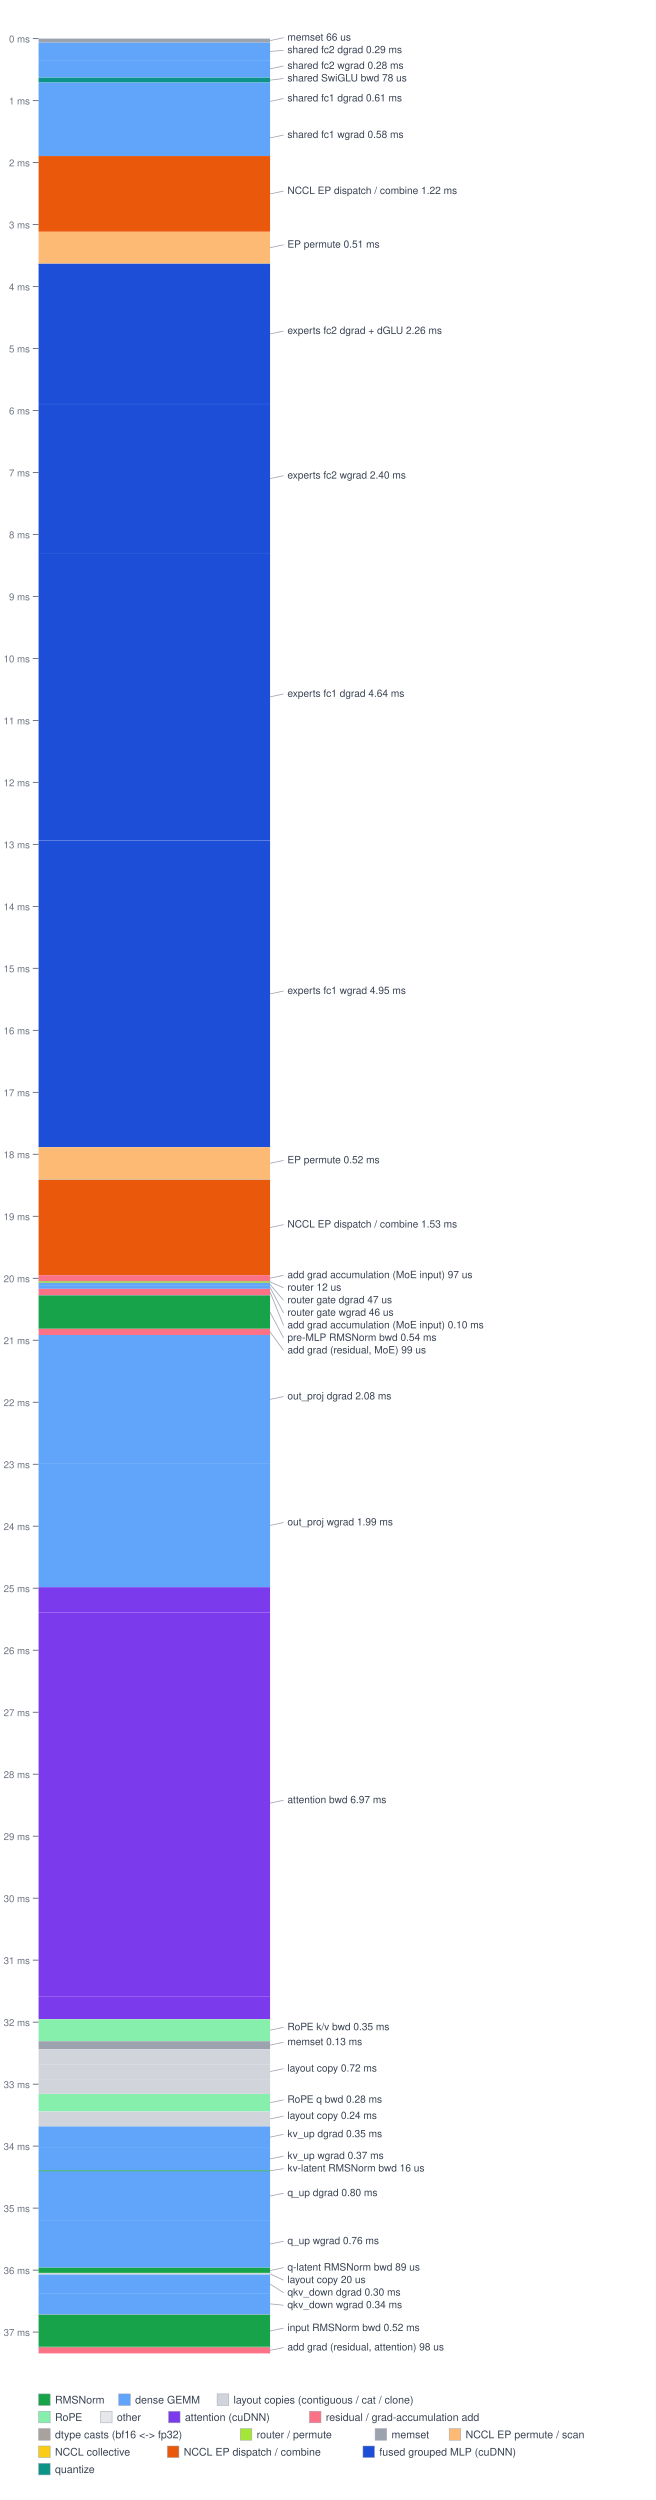
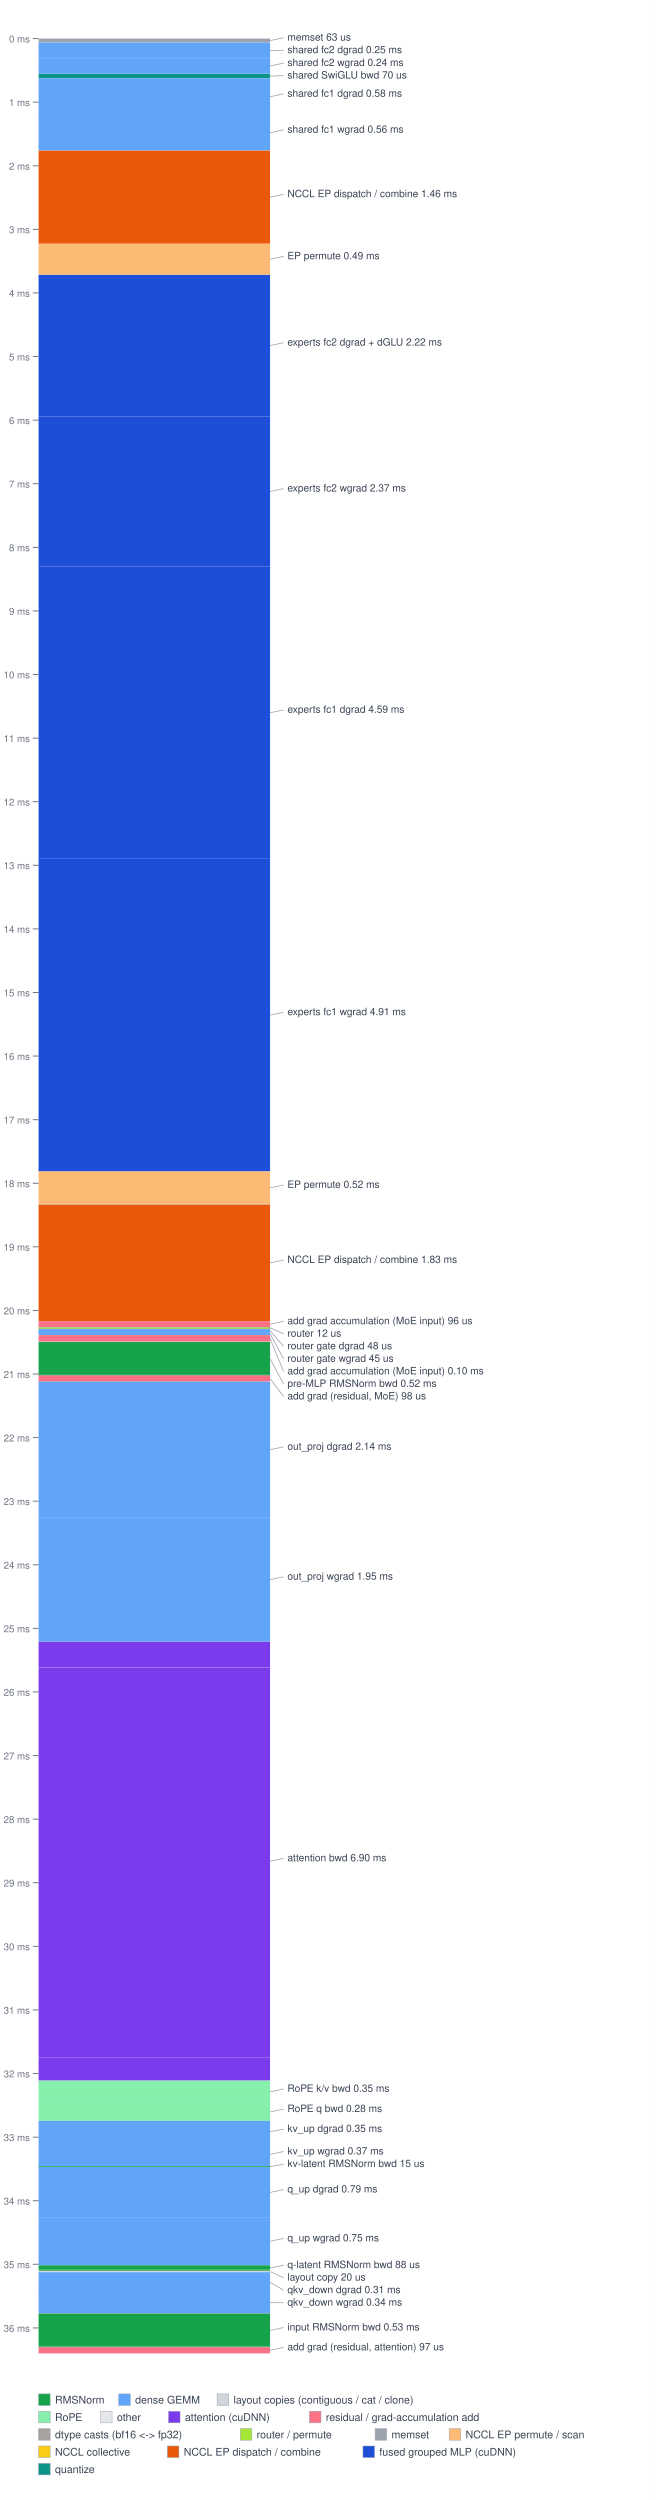
<svg xmlns="http://www.w3.org/2000/svg" width="680" height="2592" viewBox="0 0 680 2592">
  <rect width="680" height="2592" fill="white" />
-   <rect x="40" y="40.00" width="240" height="4.23" fill="#9ca3af" />
-   <rect x="40" y="44.25" width="240" height="18.33" fill="#60a5fa" />
-   <rect x="40" y="62.37" width="240" height="18.11" fill="#60a5fa" />
-   <rect x="40" y="80.56" width="240" height="5.02" fill="#0d9488" />
-   <rect x="40" y="85.61" width="240" height="38.92" fill="#60a5fa" />
-   <rect x="40" y="124.31" width="240" height="37.44" fill="#60a5fa" />
-   <rect x="40" y="161.80" width="240" height="78.50" fill="#ea580c" />
-   <rect x="40" y="240.36" width="240" height="32.96" fill="#fdba74" />
-   <rect x="40" y="273.38" width="240" height="0.80" fill="#9ca3af" />
-   <rect x="40" y="273.56" width="240" height="0.80" fill="#1d4ed8" />
-   <rect x="40" y="273.74" width="240" height="145.10" fill="#1d4ed8" />
-   <rect x="40" y="418.92" width="240" height="154.49" fill="#1d4ed8" />
-   <rect x="40" y="573.49" width="240" height="0.80" fill="#1d4ed8" />
-   <rect x="40" y="573.63" width="240" height="297.86" fill="#1d4ed8" />
-   <rect x="40" y="871.55" width="240" height="317.85" fill="#1d4ed8" />
-   <rect x="40" y="1189.45" width="240" height="33.31" fill="#fdba74" />
-   <rect x="40" y="1222.82" width="240" height="0.80" fill="#9ca3af" />
-   <rect x="40" y="1222.99" width="240" height="0.80" fill="#fdba74" />
-   <rect x="40" y="1223.42" width="240" height="98.57" fill="#ea580c" />
-   <rect x="40" y="1322.07" width="240" height="6.26" fill="#fb7185" />
-   <rect x="40" y="1328.40" width="240" height="0.80" fill="#9ca3af" />
-   <rect x="40" y="1328.57" width="240" height="0.80" fill="#a3e635" />
-   <rect x="40" y="1329.39" width="240" height="0.80" fill="#9ca3af" />
-   <rect x="40" y="1329.55" width="240" height="0.80" fill="#a3e635" />
-   <rect x="40" y="1330.12" width="240" height="0.80" fill="#a8a29e" />
-   <rect x="40" y="1330.27" width="240" height="2.89" fill="#60a5fa" />
-   <rect x="40" y="1333.06" width="240" height="0.80" fill="#60a5fa" />
-   <rect x="40" y="1333.29" width="240" height="2.98" fill="#60a5fa" />
-   <rect x="40" y="1336.34" width="240" height="6.53" fill="#fb7185" />
-   <rect x="40" y="1342.98" width="240" height="0.80" fill="#9ca3af" />
-   <rect x="40" y="1343.24" width="240" height="33.88" fill="#16a34a" />
-   <rect x="40" y="1377.20" width="240" height="0.80" fill="#16a34a" />
-   <rect x="40" y="1377.74" width="240" height="6.37" fill="#fb7185" />
-   <rect x="40" y="1384.13" width="240" height="133.61" fill="#60a5fa" />
-   <rect x="40" y="1517.54" width="240" height="127.98" fill="#60a5fa" />
-   <rect x="40" y="1645.59" width="240" height="25.94" fill="#7c3aed" />
-   <rect x="40" y="1671.61" width="240" height="398.66" fill="#7c3aed" />
-   <rect x="40" y="2070.35" width="240" height="23.12" fill="#7c3aed" />
-   <rect x="40" y="2093.53" width="240" height="22.75" fill="#86efac" />
-   <rect x="40" y="2116.34" width="240" height="8.09" fill="#9ca3af" />
-   <rect x="40" y="2124.51" width="240" height="15.56" fill="#d1d5db" />
-   <rect x="40" y="2140.13" width="240" height="15.41" fill="#d1d5db" />
-   <rect x="40" y="2155.60" width="240" height="15.40" fill="#d1d5db" />
-   <rect x="40" y="2171.08" width="240" height="18.03" fill="#86efac" />
-   <rect x="40" y="2189.19" width="240" height="15.48" fill="#d1d5db" />
-   <rect x="40" y="2204.70" width="240" height="22.27" fill="#60a5fa" />
-   <rect x="40" y="2226.70" width="240" height="23.47" fill="#60a5fa" />
-   <rect x="40" y="2250.23" width="240" height="0.80" fill="#16a34a" />
-   <rect x="40" y="2250.96" width="240" height="0.80" fill="#16a34a" />
-   <rect x="40" y="2251.25" width="240" height="51.32" fill="#60a5fa" />
-   <rect x="40" y="2302.28" width="240" height="48.83" fill="#60a5fa" />
-   <rect x="40" y="2351.19" width="240" height="4.51" fill="#16a34a" />
-   <rect x="40" y="2355.77" width="240" height="1.15" fill="#16a34a" />
-   <rect x="40" y="2356.99" width="240" height="1.30" fill="#d1d5db" />
-   <rect x="40" y="2358.32" width="240" height="19.50" fill="#60a5fa" />
-   <rect x="40" y="2377.60" width="240" height="21.99" fill="#60a5fa" />
-   <rect x="40" y="2399.78" width="240" height="0.80" fill="#9ca3af" />
-   <rect x="40" y="2399.95" width="240" height="33.14" fill="#16a34a" />
-   <rect x="40" y="2433.17" width="240" height="0.80" fill="#16a34a" />
-   <rect x="40" y="2433.73" width="240" height="6.27" fill="#fb7185" />
+   <rect x="40" y="40.00" width="240" height="4.15" fill="#9ca3af" />
+   <rect x="40" y="44.17" width="240" height="16.36" fill="#60a5fa" />
+   <rect x="40" y="60.34" width="240" height="16.12" fill="#60a5fa" />
+   <rect x="40" y="76.54" width="240" height="4.63" fill="#0d9488" />
+   <rect x="40" y="81.20" width="240" height="38.21" fill="#60a5fa" />
+   <rect x="40" y="119.21" width="240" height="36.87" fill="#60a5fa" />
+   <rect x="40" y="156.17" width="240" height="96.54" fill="#ea580c" />
+   <rect x="40" y="252.77" width="240" height="32.08" fill="#fdba74" />
+   <rect x="40" y="284.91" width="240" height="0.80" fill="#9ca3af" />
+   <rect x="40" y="285.09" width="240" height="0.80" fill="#1d4ed8" />
+   <rect x="40" y="285.24" width="240" height="146.27" fill="#1d4ed8" />
+   <rect x="40" y="431.59" width="240" height="155.95" fill="#1d4ed8" />
+   <rect x="40" y="587.61" width="240" height="0.80" fill="#1d4ed8" />
+   <rect x="40" y="587.75" width="240" height="302.68" fill="#1d4ed8" />
+   <rect x="40" y="890.49" width="240" height="324.05" fill="#1d4ed8" />
+   <rect x="40" y="1214.60" width="240" height="33.99" fill="#fdba74" />
+   <rect x="40" y="1248.64" width="240" height="0.80" fill="#9ca3af" />
+   <rect x="40" y="1248.83" width="240" height="0.80" fill="#fdba74" />
+   <rect x="40" y="1249.25" width="240" height="120.39" fill="#ea580c" />
+   <rect x="40" y="1369.72" width="240" height="6.35" fill="#fb7185" />
+   <rect x="40" y="1376.15" width="240" height="0.80" fill="#9ca3af" />
+   <rect x="40" y="1376.33" width="240" height="0.80" fill="#a3e635" />
+   <rect x="40" y="1377.18" width="240" height="0.80" fill="#9ca3af" />
+   <rect x="40" y="1377.33" width="240" height="0.80" fill="#a3e635" />
+   <rect x="40" y="1377.90" width="240" height="0.80" fill="#a8a29e" />
+   <rect x="40" y="1378.06" width="240" height="3.00" fill="#60a5fa" />
+   <rect x="40" y="1380.97" width="240" height="0.80" fill="#60a5fa" />
+   <rect x="40" y="1381.19" width="240" height="2.97" fill="#60a5fa" />
+   <rect x="40" y="1384.23" width="240" height="6.68" fill="#fb7185" />
+   <rect x="40" y="1391.14" width="240" height="0.80" fill="#9ca3af" />
+   <rect x="40" y="1391.41" width="240" height="34.03" fill="#16a34a" />
+   <rect x="40" y="1425.49" width="240" height="0.80" fill="#16a34a" />
+   <rect x="40" y="1426.01" width="240" height="6.48" fill="#fb7185" />
+   <rect x="40" y="1432.50" width="240" height="141.18" fill="#60a5fa" />
+   <rect x="40" y="1573.50" width="240" height="128.67" fill="#60a5fa" />
+   <rect x="40" y="1702.25" width="240" height="26.63" fill="#7c3aed" />
+   <rect x="40" y="1728.96" width="240" height="404.49" fill="#7c3aed" />
+   <rect x="40" y="2133.54" width="240" height="23.59" fill="#7c3aed" />
+   <rect x="40" y="2157.21" width="240" height="23.22" fill="#86efac" />
+   <rect x="40" y="2180.48" width="240" height="18.45" fill="#86efac" />
+   <rect x="40" y="2198.94" width="240" height="22.85" fill="#60a5fa" />
+   <rect x="40" y="2221.49" width="240" height="24.36" fill="#60a5fa" />
+   <rect x="40" y="2245.91" width="240" height="0.80" fill="#16a34a" />
+   <rect x="40" y="2246.64" width="240" height="0.80" fill="#16a34a" />
+   <rect x="40" y="2246.93" width="240" height="52.41" fill="#60a5fa" />
+   <rect x="40" y="2299.05" width="240" height="49.51" fill="#60a5fa" />
+   <rect x="40" y="2348.63" width="240" height="4.57" fill="#16a34a" />
+   <rect x="40" y="2353.26" width="240" height="1.15" fill="#16a34a" />
+   <rect x="40" y="2354.46" width="240" height="1.33" fill="#d1d5db" />
+   <rect x="40" y="2355.80" width="240" height="20.73" fill="#60a5fa" />
+   <rect x="40" y="2376.33" width="240" height="22.15" fill="#60a5fa" />
+   <rect x="40" y="2398.62" width="240" height="0.80" fill="#9ca3af" />
+   <rect x="40" y="2398.82" width="240" height="34.12" fill="#16a34a" />
+   <rect x="40" y="2433.01" width="240" height="0.80" fill="#16a34a" />
+   <rect x="40" y="2433.57" width="240" height="6.43" fill="#fb7185" />
  <line x1="34" y1="40.0" x2="40" y2="40.0" stroke="#6b7280" />
  <text x="31.0" y="44.0" text-anchor="end" font-family="Helvetica, Arial, sans-serif" font-size="10" font-weight="normal" fill="#6b7280">0 ms</text>
-   <line x1="34" y1="104.3" x2="40" y2="104.3" stroke="#6b7280" />
-   <text x="31.0" y="108.3" text-anchor="end" font-family="Helvetica, Arial, sans-serif" font-size="10" font-weight="normal" fill="#6b7280">1 ms</text>
-   <line x1="34" y1="168.5" x2="40" y2="168.5" stroke="#6b7280" />
-   <text x="31.0" y="172.5" text-anchor="end" font-family="Helvetica, Arial, sans-serif" font-size="10" font-weight="normal" fill="#6b7280">2 ms</text>
-   <line x1="34" y1="232.8" x2="40" y2="232.8" stroke="#6b7280" />
-   <text x="31.0" y="236.8" text-anchor="end" font-family="Helvetica, Arial, sans-serif" font-size="10" font-weight="normal" fill="#6b7280">3 ms</text>
-   <line x1="34" y1="297.1" x2="40" y2="297.1" stroke="#6b7280" />
-   <text x="31.0" y="301.1" text-anchor="end" font-family="Helvetica, Arial, sans-serif" font-size="10" font-weight="normal" fill="#6b7280">4 ms</text>
-   <line x1="34" y1="361.3" x2="40" y2="361.3" stroke="#6b7280" />
-   <text x="31.0" y="365.3" text-anchor="end" font-family="Helvetica, Arial, sans-serif" font-size="10" font-weight="normal" fill="#6b7280">5 ms</text>
-   <line x1="34" y1="425.6" x2="40" y2="425.6" stroke="#6b7280" />
-   <text x="31.0" y="429.6" text-anchor="end" font-family="Helvetica, Arial, sans-serif" font-size="10" font-weight="normal" fill="#6b7280">6 ms</text>
-   <line x1="34" y1="489.9" x2="40" y2="489.9" stroke="#6b7280" />
-   <text x="31.0" y="493.9" text-anchor="end" font-family="Helvetica, Arial, sans-serif" font-size="10" font-weight="normal" fill="#6b7280">7 ms</text>
-   <line x1="34" y1="554.1" x2="40" y2="554.1" stroke="#6b7280" />
-   <text x="31.0" y="558.1" text-anchor="end" font-family="Helvetica, Arial, sans-serif" font-size="10" font-weight="normal" fill="#6b7280">8 ms</text>
-   <line x1="34" y1="618.4" x2="40" y2="618.4" stroke="#6b7280" />
-   <text x="31.0" y="622.4" text-anchor="end" font-family="Helvetica, Arial, sans-serif" font-size="10" font-weight="normal" fill="#6b7280">9 ms</text>
-   <line x1="34" y1="682.7" x2="40" y2="682.7" stroke="#6b7280" />
-   <text x="31.0" y="686.7" text-anchor="end" font-family="Helvetica, Arial, sans-serif" font-size="10" font-weight="normal" fill="#6b7280">10 ms</text>
-   <line x1="34" y1="747.0" x2="40" y2="747.0" stroke="#6b7280" />
-   <text x="31.0" y="751.0" text-anchor="end" font-family="Helvetica, Arial, sans-serif" font-size="10" font-weight="normal" fill="#6b7280">11 ms</text>
-   <line x1="34" y1="811.2" x2="40" y2="811.2" stroke="#6b7280" />
-   <text x="31.0" y="815.2" text-anchor="end" font-family="Helvetica, Arial, sans-serif" font-size="10" font-weight="normal" fill="#6b7280">12 ms</text>
-   <line x1="34" y1="875.5" x2="40" y2="875.5" stroke="#6b7280" />
-   <text x="31.0" y="879.5" text-anchor="end" font-family="Helvetica, Arial, sans-serif" font-size="10" font-weight="normal" fill="#6b7280">13 ms</text>
-   <line x1="34" y1="939.8" x2="40" y2="939.8" stroke="#6b7280" />
-   <text x="31.0" y="943.8" text-anchor="end" font-family="Helvetica, Arial, sans-serif" font-size="10" font-weight="normal" fill="#6b7280">14 ms</text>
-   <line x1="34" y1="1004.0" x2="40" y2="1004.0" stroke="#6b7280" />
-   <text x="31.0" y="1008.0" text-anchor="end" font-family="Helvetica, Arial, sans-serif" font-size="10" font-weight="normal" fill="#6b7280">15 ms</text>
-   <line x1="34" y1="1068.3" x2="40" y2="1068.3" stroke="#6b7280" />
-   <text x="31.0" y="1072.3" text-anchor="end" font-family="Helvetica, Arial, sans-serif" font-size="10" font-weight="normal" fill="#6b7280">16 ms</text>
-   <line x1="34" y1="1132.6" x2="40" y2="1132.6" stroke="#6b7280" />
-   <text x="31.0" y="1136.6" text-anchor="end" font-family="Helvetica, Arial, sans-serif" font-size="10" font-weight="normal" fill="#6b7280">17 ms</text>
-   <line x1="34" y1="1196.8" x2="40" y2="1196.8" stroke="#6b7280" />
-   <text x="31.0" y="1200.8" text-anchor="end" font-family="Helvetica, Arial, sans-serif" font-size="10" font-weight="normal" fill="#6b7280">18 ms</text>
-   <line x1="34" y1="1261.1" x2="40" y2="1261.1" stroke="#6b7280" />
-   <text x="31.0" y="1265.1" text-anchor="end" font-family="Helvetica, Arial, sans-serif" font-size="10" font-weight="normal" fill="#6b7280">19 ms</text>
-   <line x1="34" y1="1325.4" x2="40" y2="1325.4" stroke="#6b7280" />
-   <text x="31.0" y="1329.4" text-anchor="end" font-family="Helvetica, Arial, sans-serif" font-size="10" font-weight="normal" fill="#6b7280">20 ms</text>
-   <line x1="34" y1="1389.6" x2="40" y2="1389.6" stroke="#6b7280" />
-   <text x="31.0" y="1393.6" text-anchor="end" font-family="Helvetica, Arial, sans-serif" font-size="10" font-weight="normal" fill="#6b7280">21 ms</text>
-   <line x1="34" y1="1453.9" x2="40" y2="1453.9" stroke="#6b7280" />
-   <text x="31.0" y="1457.9" text-anchor="end" font-family="Helvetica, Arial, sans-serif" font-size="10" font-weight="normal" fill="#6b7280">22 ms</text>
-   <line x1="34" y1="1518.2" x2="40" y2="1518.2" stroke="#6b7280" />
-   <text x="31.0" y="1522.2" text-anchor="end" font-family="Helvetica, Arial, sans-serif" font-size="10" font-weight="normal" fill="#6b7280">23 ms</text>
-   <line x1="34" y1="1582.4" x2="40" y2="1582.4" stroke="#6b7280" />
-   <text x="31.0" y="1586.4" text-anchor="end" font-family="Helvetica, Arial, sans-serif" font-size="10" font-weight="normal" fill="#6b7280">24 ms</text>
-   <line x1="34" y1="1646.7" x2="40" y2="1646.7" stroke="#6b7280" />
-   <text x="31.0" y="1650.7" text-anchor="end" font-family="Helvetica, Arial, sans-serif" font-size="10" font-weight="normal" fill="#6b7280">25 ms</text>
-   <line x1="34" y1="1711.0" x2="40" y2="1711.0" stroke="#6b7280" />
-   <text x="31.0" y="1715.0" text-anchor="end" font-family="Helvetica, Arial, sans-serif" font-size="10" font-weight="normal" fill="#6b7280">26 ms</text>
-   <line x1="34" y1="1775.3" x2="40" y2="1775.3" stroke="#6b7280" />
-   <text x="31.0" y="1779.3" text-anchor="end" font-family="Helvetica, Arial, sans-serif" font-size="10" font-weight="normal" fill="#6b7280">27 ms</text>
-   <line x1="34" y1="1839.5" x2="40" y2="1839.5" stroke="#6b7280" />
-   <text x="31.0" y="1843.5" text-anchor="end" font-family="Helvetica, Arial, sans-serif" font-size="10" font-weight="normal" fill="#6b7280">28 ms</text>
-   <line x1="34" y1="1903.8" x2="40" y2="1903.8" stroke="#6b7280" />
-   <text x="31.0" y="1907.8" text-anchor="end" font-family="Helvetica, Arial, sans-serif" font-size="10" font-weight="normal" fill="#6b7280">29 ms</text>
-   <line x1="34" y1="1968.1" x2="40" y2="1968.1" stroke="#6b7280" />
-   <text x="31.0" y="1972.1" text-anchor="end" font-family="Helvetica, Arial, sans-serif" font-size="10" font-weight="normal" fill="#6b7280">30 ms</text>
-   <line x1="34" y1="2032.3" x2="40" y2="2032.3" stroke="#6b7280" />
-   <text x="31.0" y="2036.3" text-anchor="end" font-family="Helvetica, Arial, sans-serif" font-size="10" font-weight="normal" fill="#6b7280">31 ms</text>
-   <line x1="34" y1="2096.6" x2="40" y2="2096.6" stroke="#6b7280" />
-   <text x="31.0" y="2100.6" text-anchor="end" font-family="Helvetica, Arial, sans-serif" font-size="10" font-weight="normal" fill="#6b7280">32 ms</text>
-   <line x1="34" y1="2160.9" x2="40" y2="2160.9" stroke="#6b7280" />
-   <text x="31.0" y="2164.9" text-anchor="end" font-family="Helvetica, Arial, sans-serif" font-size="10" font-weight="normal" fill="#6b7280">33 ms</text>
-   <line x1="34" y1="2225.1" x2="40" y2="2225.1" stroke="#6b7280" />
-   <text x="31.0" y="2229.1" text-anchor="end" font-family="Helvetica, Arial, sans-serif" font-size="10" font-weight="normal" fill="#6b7280">34 ms</text>
-   <line x1="34" y1="2289.4" x2="40" y2="2289.4" stroke="#6b7280" />
-   <text x="31.0" y="2293.4" text-anchor="end" font-family="Helvetica, Arial, sans-serif" font-size="10" font-weight="normal" fill="#6b7280">35 ms</text>
-   <line x1="34" y1="2353.7" x2="40" y2="2353.7" stroke="#6b7280" />
-   <text x="31.0" y="2357.7" text-anchor="end" font-family="Helvetica, Arial, sans-serif" font-size="10" font-weight="normal" fill="#6b7280">36 ms</text>
-   <line x1="34" y1="2417.9" x2="40" y2="2417.9" stroke="#6b7280" />
-   <text x="31.0" y="2421.9" text-anchor="end" font-family="Helvetica, Arial, sans-serif" font-size="10" font-weight="normal" fill="#6b7280">37 ms</text>
+   <line x1="34" y1="105.9" x2="40" y2="105.9" stroke="#6b7280" />
+   <text x="31.0" y="109.9" text-anchor="end" font-family="Helvetica, Arial, sans-serif" font-size="10" font-weight="normal" fill="#6b7280">1 ms</text>
+   <line x1="34" y1="171.9" x2="40" y2="171.9" stroke="#6b7280" />
+   <text x="31.0" y="175.9" text-anchor="end" font-family="Helvetica, Arial, sans-serif" font-size="10" font-weight="normal" fill="#6b7280">2 ms</text>
+   <line x1="34" y1="237.8" x2="40" y2="237.8" stroke="#6b7280" />
+   <text x="31.0" y="241.8" text-anchor="end" font-family="Helvetica, Arial, sans-serif" font-size="10" font-weight="normal" fill="#6b7280">3 ms</text>
+   <line x1="34" y1="303.7" x2="40" y2="303.7" stroke="#6b7280" />
+   <text x="31.0" y="307.7" text-anchor="end" font-family="Helvetica, Arial, sans-serif" font-size="10" font-weight="normal" fill="#6b7280">4 ms</text>
+   <line x1="34" y1="369.7" x2="40" y2="369.7" stroke="#6b7280" />
+   <text x="31.0" y="373.7" text-anchor="end" font-family="Helvetica, Arial, sans-serif" font-size="10" font-weight="normal" fill="#6b7280">5 ms</text>
+   <line x1="34" y1="435.6" x2="40" y2="435.6" stroke="#6b7280" />
+   <text x="31.0" y="439.6" text-anchor="end" font-family="Helvetica, Arial, sans-serif" font-size="10" font-weight="normal" fill="#6b7280">6 ms</text>
+   <line x1="34" y1="501.5" x2="40" y2="501.5" stroke="#6b7280" />
+   <text x="31.0" y="505.5" text-anchor="end" font-family="Helvetica, Arial, sans-serif" font-size="10" font-weight="normal" fill="#6b7280">7 ms</text>
+   <line x1="34" y1="567.5" x2="40" y2="567.5" stroke="#6b7280" />
+   <text x="31.0" y="571.5" text-anchor="end" font-family="Helvetica, Arial, sans-serif" font-size="10" font-weight="normal" fill="#6b7280">8 ms</text>
+   <line x1="34" y1="633.4" x2="40" y2="633.4" stroke="#6b7280" />
+   <text x="31.0" y="637.4" text-anchor="end" font-family="Helvetica, Arial, sans-serif" font-size="10" font-weight="normal" fill="#6b7280">9 ms</text>
+   <line x1="34" y1="699.3" x2="40" y2="699.3" stroke="#6b7280" />
+   <text x="31.0" y="703.3" text-anchor="end" font-family="Helvetica, Arial, sans-serif" font-size="10" font-weight="normal" fill="#6b7280">10 ms</text>
+   <line x1="34" y1="765.3" x2="40" y2="765.3" stroke="#6b7280" />
+   <text x="31.0" y="769.3" text-anchor="end" font-family="Helvetica, Arial, sans-serif" font-size="10" font-weight="normal" fill="#6b7280">11 ms</text>
+   <line x1="34" y1="831.2" x2="40" y2="831.2" stroke="#6b7280" />
+   <text x="31.0" y="835.2" text-anchor="end" font-family="Helvetica, Arial, sans-serif" font-size="10" font-weight="normal" fill="#6b7280">12 ms</text>
+   <line x1="34" y1="897.1" x2="40" y2="897.1" stroke="#6b7280" />
+   <text x="31.0" y="901.1" text-anchor="end" font-family="Helvetica, Arial, sans-serif" font-size="10" font-weight="normal" fill="#6b7280">13 ms</text>
+   <line x1="34" y1="963.1" x2="40" y2="963.1" stroke="#6b7280" />
+   <text x="31.0" y="967.1" text-anchor="end" font-family="Helvetica, Arial, sans-serif" font-size="10" font-weight="normal" fill="#6b7280">14 ms</text>
+   <line x1="34" y1="1029.0" x2="40" y2="1029.0" stroke="#6b7280" />
+   <text x="31.0" y="1033.0" text-anchor="end" font-family="Helvetica, Arial, sans-serif" font-size="10" font-weight="normal" fill="#6b7280">15 ms</text>
+   <line x1="34" y1="1094.9" x2="40" y2="1094.9" stroke="#6b7280" />
+   <text x="31.0" y="1098.9" text-anchor="end" font-family="Helvetica, Arial, sans-serif" font-size="10" font-weight="normal" fill="#6b7280">16 ms</text>
+   <line x1="34" y1="1160.9" x2="40" y2="1160.9" stroke="#6b7280" />
+   <text x="31.0" y="1164.9" text-anchor="end" font-family="Helvetica, Arial, sans-serif" font-size="10" font-weight="normal" fill="#6b7280">17 ms</text>
+   <line x1="34" y1="1226.8" x2="40" y2="1226.8" stroke="#6b7280" />
+   <text x="31.0" y="1230.8" text-anchor="end" font-family="Helvetica, Arial, sans-serif" font-size="10" font-weight="normal" fill="#6b7280">18 ms</text>
+   <line x1="34" y1="1292.7" x2="40" y2="1292.7" stroke="#6b7280" />
+   <text x="31.0" y="1296.7" text-anchor="end" font-family="Helvetica, Arial, sans-serif" font-size="10" font-weight="normal" fill="#6b7280">19 ms</text>
+   <line x1="34" y1="1358.7" x2="40" y2="1358.7" stroke="#6b7280" />
+   <text x="31.0" y="1362.7" text-anchor="end" font-family="Helvetica, Arial, sans-serif" font-size="10" font-weight="normal" fill="#6b7280">20 ms</text>
+   <line x1="34" y1="1424.6" x2="40" y2="1424.6" stroke="#6b7280" />
+   <text x="31.0" y="1428.6" text-anchor="end" font-family="Helvetica, Arial, sans-serif" font-size="10" font-weight="normal" fill="#6b7280">21 ms</text>
+   <line x1="34" y1="1490.5" x2="40" y2="1490.5" stroke="#6b7280" />
+   <text x="31.0" y="1494.5" text-anchor="end" font-family="Helvetica, Arial, sans-serif" font-size="10" font-weight="normal" fill="#6b7280">22 ms</text>
+   <line x1="34" y1="1556.4" x2="40" y2="1556.4" stroke="#6b7280" />
+   <text x="31.0" y="1560.4" text-anchor="end" font-family="Helvetica, Arial, sans-serif" font-size="10" font-weight="normal" fill="#6b7280">23 ms</text>
+   <line x1="34" y1="1622.4" x2="40" y2="1622.4" stroke="#6b7280" />
+   <text x="31.0" y="1626.4" text-anchor="end" font-family="Helvetica, Arial, sans-serif" font-size="10" font-weight="normal" fill="#6b7280">24 ms</text>
+   <line x1="34" y1="1688.3" x2="40" y2="1688.3" stroke="#6b7280" />
+   <text x="31.0" y="1692.3" text-anchor="end" font-family="Helvetica, Arial, sans-serif" font-size="10" font-weight="normal" fill="#6b7280">25 ms</text>
+   <line x1="34" y1="1754.2" x2="40" y2="1754.2" stroke="#6b7280" />
+   <text x="31.0" y="1758.2" text-anchor="end" font-family="Helvetica, Arial, sans-serif" font-size="10" font-weight="normal" fill="#6b7280">26 ms</text>
+   <line x1="34" y1="1820.2" x2="40" y2="1820.2" stroke="#6b7280" />
+   <text x="31.0" y="1824.2" text-anchor="end" font-family="Helvetica, Arial, sans-serif" font-size="10" font-weight="normal" fill="#6b7280">27 ms</text>
+   <line x1="34" y1="1886.1" x2="40" y2="1886.1" stroke="#6b7280" />
+   <text x="31.0" y="1890.1" text-anchor="end" font-family="Helvetica, Arial, sans-serif" font-size="10" font-weight="normal" fill="#6b7280">28 ms</text>
+   <line x1="34" y1="1952.0" x2="40" y2="1952.0" stroke="#6b7280" />
+   <text x="31.0" y="1956.0" text-anchor="end" font-family="Helvetica, Arial, sans-serif" font-size="10" font-weight="normal" fill="#6b7280">29 ms</text>
+   <line x1="34" y1="2018.0" x2="40" y2="2018.0" stroke="#6b7280" />
+   <text x="31.0" y="2022.0" text-anchor="end" font-family="Helvetica, Arial, sans-serif" font-size="10" font-weight="normal" fill="#6b7280">30 ms</text>
+   <line x1="34" y1="2083.9" x2="40" y2="2083.9" stroke="#6b7280" />
+   <text x="31.0" y="2087.9" text-anchor="end" font-family="Helvetica, Arial, sans-serif" font-size="10" font-weight="normal" fill="#6b7280">31 ms</text>
+   <line x1="34" y1="2149.8" x2="40" y2="2149.8" stroke="#6b7280" />
+   <text x="31.0" y="2153.8" text-anchor="end" font-family="Helvetica, Arial, sans-serif" font-size="10" font-weight="normal" fill="#6b7280">32 ms</text>
+   <line x1="34" y1="2215.8" x2="40" y2="2215.8" stroke="#6b7280" />
+   <text x="31.0" y="2219.8" text-anchor="end" font-family="Helvetica, Arial, sans-serif" font-size="10" font-weight="normal" fill="#6b7280">33 ms</text>
+   <line x1="34" y1="2281.7" x2="40" y2="2281.7" stroke="#6b7280" />
+   <text x="31.0" y="2285.7" text-anchor="end" font-family="Helvetica, Arial, sans-serif" font-size="10" font-weight="normal" fill="#6b7280">34 ms</text>
+   <line x1="34" y1="2347.6" x2="40" y2="2347.6" stroke="#6b7280" />
+   <text x="31.0" y="2351.6" text-anchor="end" font-family="Helvetica, Arial, sans-serif" font-size="10" font-weight="normal" fill="#6b7280">35 ms</text>
+   <line x1="34" y1="2413.6" x2="40" y2="2413.6" stroke="#6b7280" />
+   <text x="31.0" y="2417.6" text-anchor="end" font-family="Helvetica, Arial, sans-serif" font-size="10" font-weight="normal" fill="#6b7280">36 ms</text>
  <line x1="280" y1="42.1" x2="294" y2="39.1" stroke="#9ca3af" stroke-width="0.8" />
-   <text x="298.0" y="42.1" text-anchor="start" font-family="Helvetica, Arial, sans-serif" font-size="10.5" font-weight="normal" fill="#374151">memset  66 us</text>
-   <line x1="280" y1="53.4" x2="294" y2="52.1" stroke="#9ca3af" stroke-width="0.8" />
-   <text x="298.0" y="55.1" text-anchor="start" font-family="Helvetica, Arial, sans-serif" font-size="10.5" font-weight="normal" fill="#374151">shared fc2 dgrad  0.29 ms</text>
-   <line x1="280" y1="71.4" x2="294" y2="68.4" stroke="#9ca3af" stroke-width="0.8" />
-   <text x="298.0" y="71.4" text-anchor="start" font-family="Helvetica, Arial, sans-serif" font-size="10.5" font-weight="normal" fill="#374151">shared fc2 wgrad  0.28 ms</text>
-   <line x1="280" y1="83.1" x2="294" y2="81.4" stroke="#9ca3af" stroke-width="0.8" />
-   <text x="298.0" y="84.4" text-anchor="start" font-family="Helvetica, Arial, sans-serif" font-size="10.5" font-weight="normal" fill="#374151">shared SwiGLU bwd  78 us</text>
-   <line x1="280" y1="105.1" x2="294" y2="102.1" stroke="#9ca3af" stroke-width="0.8" />
-   <text x="298.0" y="105.1" text-anchor="start" font-family="Helvetica, Arial, sans-serif" font-size="10.5" font-weight="normal" fill="#374151">shared fc1 dgrad  0.61 ms</text>
-   <line x1="280" y1="143.0" x2="294" y2="140.0" stroke="#9ca3af" stroke-width="0.8" />
-   <text x="298.0" y="143.0" text-anchor="start" font-family="Helvetica, Arial, sans-serif" font-size="10.5" font-weight="normal" fill="#374151">shared fc1 wgrad  0.58 ms</text>
-   <line x1="280" y1="201.1" x2="294" y2="198.1" stroke="#9ca3af" stroke-width="0.8" />
-   <text x="298.0" y="201.1" text-anchor="start" font-family="Helvetica, Arial, sans-serif" font-size="10.5" font-weight="normal" fill="#374151">NCCL EP dispatch / combine  1.22 ms</text>
-   <line x1="280" y1="256.8" x2="294" y2="253.8" stroke="#9ca3af" stroke-width="0.8" />
-   <text x="298.0" y="256.8" text-anchor="start" font-family="Helvetica, Arial, sans-serif" font-size="10.5" font-weight="normal" fill="#374151">EP permute  0.51 ms</text>
-   <line x1="280" y1="346.2" x2="294" y2="343.2" stroke="#9ca3af" stroke-width="0.8" />
-   <text x="298.0" y="346.2" text-anchor="start" font-family="Helvetica, Arial, sans-serif" font-size="10.5" font-weight="normal" fill="#374151">experts fc2 dgrad + dGLU  2.26 ms</text>
-   <line x1="280" y1="496.2" x2="294" y2="493.2" stroke="#9ca3af" stroke-width="0.8" />
-   <text x="298.0" y="496.2" text-anchor="start" font-family="Helvetica, Arial, sans-serif" font-size="10.5" font-weight="normal" fill="#374151">experts fc2 wgrad  2.40 ms</text>
-   <line x1="280" y1="722.5" x2="294" y2="719.5" stroke="#9ca3af" stroke-width="0.8" />
-   <text x="298.0" y="722.5" text-anchor="start" font-family="Helvetica, Arial, sans-serif" font-size="10.5" font-weight="normal" fill="#374151">experts fc1 dgrad  4.64 ms</text>
-   <line x1="280" y1="1030.5" x2="294" y2="1027.5" stroke="#9ca3af" stroke-width="0.8" />
-   <text x="298.0" y="1030.5" text-anchor="start" font-family="Helvetica, Arial, sans-serif" font-size="10.5" font-weight="normal" fill="#374151">experts fc1 wgrad  4.95 ms</text>
-   <line x1="280" y1="1206.1" x2="294" y2="1203.1" stroke="#9ca3af" stroke-width="0.8" />
-   <text x="298.0" y="1206.1" text-anchor="start" font-family="Helvetica, Arial, sans-serif" font-size="10.5" font-weight="normal" fill="#374151">EP permute  0.52 ms</text>
-   <line x1="280" y1="1272.7" x2="294" y2="1269.7" stroke="#9ca3af" stroke-width="0.8" />
-   <text x="298.0" y="1272.7" text-anchor="start" font-family="Helvetica, Arial, sans-serif" font-size="10.5" font-weight="normal" fill="#374151">NCCL EP dispatch / combine  1.53 ms</text>
-   <line x1="280" y1="1325.2" x2="294" y2="1322.2" stroke="#9ca3af" stroke-width="0.8" />
-   <text x="298.0" y="1325.2" text-anchor="start" font-family="Helvetica, Arial, sans-serif" font-size="10.5" font-weight="normal" fill="#374151">add grad accumulation (MoE input)  97 us</text>
-   <line x1="280" y1="1329.0" x2="294" y2="1335.2" stroke="#9ca3af" stroke-width="0.8" />
-   <text x="298.0" y="1338.2" text-anchor="start" font-family="Helvetica, Arial, sans-serif" font-size="10.5" font-weight="normal" fill="#374151">router  12 us</text>
-   <line x1="280" y1="1331.8" x2="294" y2="1348.2" stroke="#9ca3af" stroke-width="0.8" />
-   <text x="298.0" y="1351.2" text-anchor="start" font-family="Helvetica, Arial, sans-serif" font-size="10.5" font-weight="normal" fill="#374151">router gate dgrad  47 us</text>
-   <line x1="280" y1="1334.8" x2="294" y2="1361.2" stroke="#9ca3af" stroke-width="0.8" />
-   <text x="298.0" y="1364.2" text-anchor="start" font-family="Helvetica, Arial, sans-serif" font-size="10.5" font-weight="normal" fill="#374151">router gate wgrad  46 us</text>
-   <line x1="280" y1="1339.6" x2="294" y2="1374.2" stroke="#9ca3af" stroke-width="0.8" />
-   <text x="298.0" y="1377.2" text-anchor="start" font-family="Helvetica, Arial, sans-serif" font-size="10.5" font-weight="normal" fill="#374151">add grad accumulation (MoE input)  0.10 ms</text>
-   <line x1="280" y1="1360.5" x2="294" y2="1387.2" stroke="#9ca3af" stroke-width="0.8" />
-   <text x="298.0" y="1390.2" text-anchor="start" font-family="Helvetica, Arial, sans-serif" font-size="10.5" font-weight="normal" fill="#374151">pre-MLP RMSNorm bwd  0.54 ms</text>
-   <line x1="280" y1="1380.9" x2="294" y2="1400.2" stroke="#9ca3af" stroke-width="0.8" />
-   <text x="298.0" y="1403.2" text-anchor="start" font-family="Helvetica, Arial, sans-serif" font-size="10.5" font-weight="normal" fill="#374151">add grad (residual, MoE)  99 us</text>
-   <line x1="280" y1="1450.9" x2="294" y2="1447.9" stroke="#9ca3af" stroke-width="0.8" />
-   <text x="298.0" y="1450.9" text-anchor="start" font-family="Helvetica, Arial, sans-serif" font-size="10.5" font-weight="normal" fill="#374151">out_proj dgrad  2.08 ms</text>
-   <line x1="280" y1="1581.5" x2="294" y2="1578.5" stroke="#9ca3af" stroke-width="0.8" />
-   <text x="298.0" y="1581.5" text-anchor="start" font-family="Helvetica, Arial, sans-serif" font-size="10.5" font-weight="normal" fill="#374151">out_proj wgrad  1.99 ms</text>
-   <line x1="280" y1="1869.5" x2="294" y2="1866.5" stroke="#9ca3af" stroke-width="0.8" />
-   <text x="298.0" y="1869.5" text-anchor="start" font-family="Helvetica, Arial, sans-serif" font-size="10.5" font-weight="normal" fill="#374151">attention bwd  6.97 ms</text>
-   <line x1="280" y1="2104.9" x2="294" y2="2101.9" stroke="#9ca3af" stroke-width="0.8" />
-   <text x="298.0" y="2104.9" text-anchor="start" font-family="Helvetica, Arial, sans-serif" font-size="10.5" font-weight="normal" fill="#374151">RoPE k/v bwd  0.35 ms</text>
-   <line x1="280" y1="2120.4" x2="294" y2="2117.4" stroke="#9ca3af" stroke-width="0.8" />
-   <text x="298.0" y="2120.4" text-anchor="start" font-family="Helvetica, Arial, sans-serif" font-size="10.5" font-weight="normal" fill="#374151">memset  0.13 ms</text>
-   <line x1="280" y1="2147.8" x2="294" y2="2144.8" stroke="#9ca3af" stroke-width="0.8" />
-   <text x="298.0" y="2147.8" text-anchor="start" font-family="Helvetica, Arial, sans-serif" font-size="10.5" font-weight="normal" fill="#374151">layout copy  0.72 ms</text>
-   <line x1="280" y1="2180.1" x2="294" y2="2177.1" stroke="#9ca3af" stroke-width="0.8" />
-   <text x="298.0" y="2180.1" text-anchor="start" font-family="Helvetica, Arial, sans-serif" font-size="10.5" font-weight="normal" fill="#374151">RoPE q bwd  0.28 ms</text>
-   <line x1="280" y1="2196.9" x2="294" y2="2193.9" stroke="#9ca3af" stroke-width="0.8" />
-   <text x="298.0" y="2196.9" text-anchor="start" font-family="Helvetica, Arial, sans-serif" font-size="10.5" font-weight="normal" fill="#374151">layout copy  0.24 ms</text>
-   <line x1="280" y1="2215.8" x2="294" y2="2212.8" stroke="#9ca3af" stroke-width="0.8" />
-   <text x="298.0" y="2215.8" text-anchor="start" font-family="Helvetica, Arial, sans-serif" font-size="10.5" font-weight="normal" fill="#374151">kv_up dgrad  0.35 ms</text>
-   <line x1="280" y1="2238.4" x2="294" y2="2235.4" stroke="#9ca3af" stroke-width="0.8" />
-   <text x="298.0" y="2238.4" text-anchor="start" font-family="Helvetica, Arial, sans-serif" font-size="10.5" font-weight="normal" fill="#374151">kv_up wgrad  0.37 ms</text>
-   <line x1="280" y1="2250.7" x2="294" y2="2248.4" stroke="#9ca3af" stroke-width="0.8" />
-   <text x="298.0" y="2251.4" text-anchor="start" font-family="Helvetica, Arial, sans-serif" font-size="10.5" font-weight="normal" fill="#374151">kv-latent RMSNorm bwd  16 us</text>
-   <line x1="280" y1="2276.9" x2="294" y2="2273.9" stroke="#9ca3af" stroke-width="0.8" />
-   <text x="298.0" y="2276.9" text-anchor="start" font-family="Helvetica, Arial, sans-serif" font-size="10.5" font-weight="normal" fill="#374151">q_up dgrad  0.80 ms</text>
-   <line x1="280" y1="2326.7" x2="294" y2="2323.7" stroke="#9ca3af" stroke-width="0.8" />
-   <text x="298.0" y="2326.7" text-anchor="start" font-family="Helvetica, Arial, sans-serif" font-size="10.5" font-weight="normal" fill="#374151">q_up wgrad  0.76 ms</text>
-   <line x1="280" y1="2354.1" x2="294" y2="2351.1" stroke="#9ca3af" stroke-width="0.8" />
-   <text x="298.0" y="2354.1" text-anchor="start" font-family="Helvetica, Arial, sans-serif" font-size="10.5" font-weight="normal" fill="#374151">q-latent RMSNorm bwd  89 us</text>
-   <line x1="280" y1="2357.6" x2="294" y2="2364.1" stroke="#9ca3af" stroke-width="0.8" />
-   <text x="298.0" y="2367.1" text-anchor="start" font-family="Helvetica, Arial, sans-serif" font-size="10.5" font-weight="normal" fill="#374151">layout copy  20 us</text>
-   <line x1="280" y1="2368.1" x2="294" y2="2377.1" stroke="#9ca3af" stroke-width="0.8" />
-   <text x="298.0" y="2380.1" text-anchor="start" font-family="Helvetica, Arial, sans-serif" font-size="10.5" font-weight="normal" fill="#374151">qkv_down dgrad  0.30 ms</text>
-   <line x1="280" y1="2388.6" x2="294" y2="2390.1" stroke="#9ca3af" stroke-width="0.8" />
-   <text x="298.0" y="2393.1" text-anchor="start" font-family="Helvetica, Arial, sans-serif" font-size="10.5" font-weight="normal" fill="#374151">qkv_down wgrad  0.34 ms</text>
-   <line x1="280" y1="2416.8" x2="294" y2="2413.8" stroke="#9ca3af" stroke-width="0.8" />
-   <text x="298.0" y="2416.8" text-anchor="start" font-family="Helvetica, Arial, sans-serif" font-size="10.5" font-weight="normal" fill="#374151">input RMSNorm bwd  0.52 ms</text>
-   <line x1="280" y1="2436.9" x2="294" y2="2433.9" stroke="#9ca3af" stroke-width="0.8" />
-   <text x="298.0" y="2436.9" text-anchor="start" font-family="Helvetica, Arial, sans-serif" font-size="10.5" font-weight="normal" fill="#374151">add grad (residual, attention)  98 us</text>
+   <text x="298.0" y="42.1" text-anchor="start" font-family="Helvetica, Arial, sans-serif" font-size="10.5" font-weight="normal" fill="#374151">memset  63 us</text>
+   <line x1="280" y1="52.4" x2="294" y2="52.1" stroke="#9ca3af" stroke-width="0.8" />
+   <text x="298.0" y="55.1" text-anchor="start" font-family="Helvetica, Arial, sans-serif" font-size="10.5" font-weight="normal" fill="#374151">shared fc2 dgrad  0.25 ms</text>
+   <line x1="280" y1="68.4" x2="294" y2="65.4" stroke="#9ca3af" stroke-width="0.8" />
+   <text x="298.0" y="68.4" text-anchor="start" font-family="Helvetica, Arial, sans-serif" font-size="10.5" font-weight="normal" fill="#374151">shared fc2 wgrad  0.24 ms</text>
+   <line x1="280" y1="78.9" x2="294" y2="78.4" stroke="#9ca3af" stroke-width="0.8" />
+   <text x="298.0" y="81.4" text-anchor="start" font-family="Helvetica, Arial, sans-serif" font-size="10.5" font-weight="normal" fill="#374151">shared SwiGLU bwd  70 us</text>
+   <line x1="280" y1="100.3" x2="294" y2="97.3" stroke="#9ca3af" stroke-width="0.8" />
+   <text x="298.0" y="100.3" text-anchor="start" font-family="Helvetica, Arial, sans-serif" font-size="10.5" font-weight="normal" fill="#374151">shared fc1 dgrad  0.58 ms</text>
+   <line x1="280" y1="137.6" x2="294" y2="134.6" stroke="#9ca3af" stroke-width="0.8" />
+   <text x="298.0" y="137.6" text-anchor="start" font-family="Helvetica, Arial, sans-serif" font-size="10.5" font-weight="normal" fill="#374151">shared fc1 wgrad  0.56 ms</text>
+   <line x1="280" y1="204.4" x2="294" y2="201.4" stroke="#9ca3af" stroke-width="0.8" />
+   <text x="298.0" y="204.4" text-anchor="start" font-family="Helvetica, Arial, sans-serif" font-size="10.5" font-weight="normal" fill="#374151">NCCL EP dispatch / combine  1.46 ms</text>
+   <line x1="280" y1="268.8" x2="294" y2="265.8" stroke="#9ca3af" stroke-width="0.8" />
+   <text x="298.0" y="268.8" text-anchor="start" font-family="Helvetica, Arial, sans-serif" font-size="10.5" font-weight="normal" fill="#374151">EP permute  0.49 ms</text>
+   <line x1="280" y1="358.3" x2="294" y2="355.3" stroke="#9ca3af" stroke-width="0.8" />
+   <text x="298.0" y="358.3" text-anchor="start" font-family="Helvetica, Arial, sans-serif" font-size="10.5" font-weight="normal" fill="#374151">experts fc2 dgrad + dGLU  2.22 ms</text>
+   <line x1="280" y1="509.6" x2="294" y2="506.6" stroke="#9ca3af" stroke-width="0.8" />
+   <text x="298.0" y="509.6" text-anchor="start" font-family="Helvetica, Arial, sans-serif" font-size="10.5" font-weight="normal" fill="#374151">experts fc2 wgrad  2.37 ms</text>
+   <line x1="280" y1="739.0" x2="294" y2="736.0" stroke="#9ca3af" stroke-width="0.8" />
+   <text x="298.0" y="739.0" text-anchor="start" font-family="Helvetica, Arial, sans-serif" font-size="10.5" font-weight="normal" fill="#374151">experts fc1 dgrad  4.59 ms</text>
+   <line x1="280" y1="1052.5" x2="294" y2="1049.5" stroke="#9ca3af" stroke-width="0.8" />
+   <text x="298.0" y="1052.5" text-anchor="start" font-family="Helvetica, Arial, sans-serif" font-size="10.5" font-weight="normal" fill="#374151">experts fc1 wgrad  4.91 ms</text>
+   <line x1="280" y1="1231.6" x2="294" y2="1228.6" stroke="#9ca3af" stroke-width="0.8" />
+   <text x="298.0" y="1231.6" text-anchor="start" font-family="Helvetica, Arial, sans-serif" font-size="10.5" font-weight="normal" fill="#374151">EP permute  0.52 ms</text>
+   <line x1="280" y1="1309.4" x2="294" y2="1306.4" stroke="#9ca3af" stroke-width="0.8" />
+   <text x="298.0" y="1309.4" text-anchor="start" font-family="Helvetica, Arial, sans-serif" font-size="10.5" font-weight="normal" fill="#374151">NCCL EP dispatch / combine  1.83 ms</text>
+   <line x1="280" y1="1372.9" x2="294" y2="1369.9" stroke="#9ca3af" stroke-width="0.8" />
+   <text x="298.0" y="1372.9" text-anchor="start" font-family="Helvetica, Arial, sans-serif" font-size="10.5" font-weight="normal" fill="#374151">add grad accumulation (MoE input)  96 us</text>
+   <line x1="280" y1="1376.7" x2="294" y2="1382.9" stroke="#9ca3af" stroke-width="0.8" />
+   <text x="298.0" y="1385.9" text-anchor="start" font-family="Helvetica, Arial, sans-serif" font-size="10.5" font-weight="normal" fill="#374151">router  12 us</text>
+   <line x1="280" y1="1379.6" x2="294" y2="1395.9" stroke="#9ca3af" stroke-width="0.8" />
+   <text x="298.0" y="1398.9" text-anchor="start" font-family="Helvetica, Arial, sans-serif" font-size="10.5" font-weight="normal" fill="#374151">router gate dgrad  48 us</text>
+   <line x1="280" y1="1382.7" x2="294" y2="1408.9" stroke="#9ca3af" stroke-width="0.8" />
+   <text x="298.0" y="1411.9" text-anchor="start" font-family="Helvetica, Arial, sans-serif" font-size="10.5" font-weight="normal" fill="#374151">router gate wgrad  45 us</text>
+   <line x1="280" y1="1387.6" x2="294" y2="1421.9" stroke="#9ca3af" stroke-width="0.8" />
+   <text x="298.0" y="1424.9" text-anchor="start" font-family="Helvetica, Arial, sans-serif" font-size="10.5" font-weight="normal" fill="#374151">add grad accumulation (MoE input)  0.10 ms</text>
+   <line x1="280" y1="1408.7" x2="294" y2="1434.9" stroke="#9ca3af" stroke-width="0.8" />
+   <text x="298.0" y="1437.9" text-anchor="start" font-family="Helvetica, Arial, sans-serif" font-size="10.5" font-weight="normal" fill="#374151">pre-MLP RMSNorm bwd  0.52 ms</text>
+   <line x1="280" y1="1429.3" x2="294" y2="1447.9" stroke="#9ca3af" stroke-width="0.8" />
+   <text x="298.0" y="1450.9" text-anchor="start" font-family="Helvetica, Arial, sans-serif" font-size="10.5" font-weight="normal" fill="#374151">add grad (residual, MoE)  98 us</text>
+   <line x1="280" y1="1503.1" x2="294" y2="1500.1" stroke="#9ca3af" stroke-width="0.8" />
+   <text x="298.0" y="1503.1" text-anchor="start" font-family="Helvetica, Arial, sans-serif" font-size="10.5" font-weight="normal" fill="#374151">out_proj dgrad  2.14 ms</text>
+   <line x1="280" y1="1637.8" x2="294" y2="1634.8" stroke="#9ca3af" stroke-width="0.8" />
+   <text x="298.0" y="1637.8" text-anchor="start" font-family="Helvetica, Arial, sans-serif" font-size="10.5" font-weight="normal" fill="#374151">out_proj wgrad  1.95 ms</text>
+   <line x1="280" y1="1929.7" x2="294" y2="1926.7" stroke="#9ca3af" stroke-width="0.8" />
+   <text x="298.0" y="1929.7" text-anchor="start" font-family="Helvetica, Arial, sans-serif" font-size="10.5" font-weight="normal" fill="#374151">attention bwd  6.90 ms</text>
+   <line x1="280" y1="2168.8" x2="294" y2="2165.8" stroke="#9ca3af" stroke-width="0.8" />
+   <text x="298.0" y="2168.8" text-anchor="start" font-family="Helvetica, Arial, sans-serif" font-size="10.5" font-weight="normal" fill="#374151">RoPE k/v bwd  0.35 ms</text>
+   <line x1="280" y1="2189.7" x2="294" y2="2186.7" stroke="#9ca3af" stroke-width="0.8" />
+   <text x="298.0" y="2189.7" text-anchor="start" font-family="Helvetica, Arial, sans-serif" font-size="10.5" font-weight="normal" fill="#374151">RoPE q bwd  0.28 ms</text>
+   <line x1="280" y1="2210.4" x2="294" y2="2207.4" stroke="#9ca3af" stroke-width="0.8" />
+   <text x="298.0" y="2210.4" text-anchor="start" font-family="Helvetica, Arial, sans-serif" font-size="10.5" font-weight="normal" fill="#374151">kv_up dgrad  0.35 ms</text>
+   <line x1="280" y1="2233.7" x2="294" y2="2230.7" stroke="#9ca3af" stroke-width="0.8" />
+   <text x="298.0" y="2233.7" text-anchor="start" font-family="Helvetica, Arial, sans-serif" font-size="10.5" font-weight="normal" fill="#374151">kv_up wgrad  0.37 ms</text>
+   <line x1="280" y1="2246.4" x2="294" y2="2243.7" stroke="#9ca3af" stroke-width="0.8" />
+   <text x="298.0" y="2246.7" text-anchor="start" font-family="Helvetica, Arial, sans-serif" font-size="10.5" font-weight="normal" fill="#374151">kv-latent RMSNorm bwd  15 us</text>
+   <line x1="280" y1="2273.1" x2="294" y2="2270.1" stroke="#9ca3af" stroke-width="0.8" />
+   <text x="298.0" y="2273.1" text-anchor="start" font-family="Helvetica, Arial, sans-serif" font-size="10.5" font-weight="normal" fill="#374151">q_up dgrad  0.79 ms</text>
+   <line x1="280" y1="2323.8" x2="294" y2="2320.8" stroke="#9ca3af" stroke-width="0.8" />
+   <text x="298.0" y="2323.8" text-anchor="start" font-family="Helvetica, Arial, sans-serif" font-size="10.5" font-weight="normal" fill="#374151">q_up wgrad  0.75 ms</text>
+   <line x1="280" y1="2351.5" x2="294" y2="2348.5" stroke="#9ca3af" stroke-width="0.8" />
+   <text x="298.0" y="2351.5" text-anchor="start" font-family="Helvetica, Arial, sans-serif" font-size="10.5" font-weight="normal" fill="#374151">q-latent RMSNorm bwd  88 us</text>
+   <line x1="280" y1="2355.1" x2="294" y2="2361.5" stroke="#9ca3af" stroke-width="0.8" />
+   <text x="298.0" y="2364.5" text-anchor="start" font-family="Helvetica, Arial, sans-serif" font-size="10.5" font-weight="normal" fill="#374151">layout copy  20 us</text>
+   <line x1="280" y1="2366.2" x2="294" y2="2374.5" stroke="#9ca3af" stroke-width="0.8" />
+   <text x="298.0" y="2377.5" text-anchor="start" font-family="Helvetica, Arial, sans-serif" font-size="10.5" font-weight="normal" fill="#374151">qkv_down dgrad  0.31 ms</text>
+   <line x1="280" y1="2387.4" x2="294" y2="2387.5" stroke="#9ca3af" stroke-width="0.8" />
+   <text x="298.0" y="2390.5" text-anchor="start" font-family="Helvetica, Arial, sans-serif" font-size="10.5" font-weight="normal" fill="#374151">qkv_down wgrad  0.34 ms</text>
+   <line x1="280" y1="2416.2" x2="294" y2="2413.2" stroke="#9ca3af" stroke-width="0.8" />
+   <text x="298.0" y="2416.2" text-anchor="start" font-family="Helvetica, Arial, sans-serif" font-size="10.5" font-weight="normal" fill="#374151">input RMSNorm bwd  0.53 ms</text>
+   <line x1="280" y1="2436.8" x2="294" y2="2433.8" stroke="#9ca3af" stroke-width="0.8" />
+   <text x="298.0" y="2436.8" text-anchor="start" font-family="Helvetica, Arial, sans-serif" font-size="10.5" font-weight="normal" fill="#374151">add grad (residual, attention)  97 us</text>
  <rect x="40" y="2482" width="12" height="12" fill="#16a34a" stroke="#9ca3af" stroke-width="0.5" />
  <text x="57.0" y="2492.0" text-anchor="start" font-family="Helvetica, Arial, sans-serif" font-size="11" font-weight="normal" fill="#374151">RMSNorm</text>
  <rect x="123.1" y="2482" width="12" height="12" fill="#60a5fa" stroke="#9ca3af" stroke-width="0.5" />
  <text x="140.1" y="2492.0" text-anchor="start" font-family="Helvetica, Arial, sans-serif" font-size="11" font-weight="normal" fill="#374151">dense GEMM</text>
  <rect x="225.1" y="2482" width="12" height="12" fill="#d1d5db" stroke="#9ca3af" stroke-width="0.5" />
  <text x="242.1" y="2492.0" text-anchor="start" font-family="Helvetica, Arial, sans-serif" font-size="11" font-weight="normal" fill="#374151">layout copies (contiguous / cat / clone)</text>
  <rect x="40" y="2500" width="12" height="12" fill="#86efac" stroke="#9ca3af" stroke-width="0.5" />
  <text x="57.0" y="2510.0" text-anchor="start" font-family="Helvetica, Arial, sans-serif" font-size="11" font-weight="normal" fill="#374151">RoPE</text>
  <rect x="104.2" y="2500" width="12" height="12" fill="#e5e7eb" stroke="#9ca3af" stroke-width="0.5" />
  <text x="121.2" y="2510.0" text-anchor="start" font-family="Helvetica, Arial, sans-serif" font-size="11" font-weight="normal" fill="#374151">other</text>
  <rect x="174.7" y="2500" width="12" height="12" fill="#7c3aed" stroke="#9ca3af" stroke-width="0.5" />
  <text x="191.7" y="2510.0" text-anchor="start" font-family="Helvetica, Arial, sans-serif" font-size="11" font-weight="normal" fill="#374151">attention (cuDNN)</text>
  <rect x="320.8" y="2500" width="12" height="12" fill="#fb7185" stroke="#9ca3af" stroke-width="0.5" />
  <text x="337.8" y="2510.0" text-anchor="start" font-family="Helvetica, Arial, sans-serif" font-size="11" font-weight="normal" fill="#374151">residual / grad-accumulation add</text>
  <rect x="40" y="2518" width="12" height="12" fill="#a8a29e" stroke="#9ca3af" stroke-width="0.5" />
  <text x="57.0" y="2528.0" text-anchor="start" font-family="Helvetica, Arial, sans-serif" font-size="11" font-weight="normal" fill="#374151">dtype casts (bf16 &lt;-&gt; fp32)</text>
  <rect x="249.1" y="2518" width="12" height="12" fill="#a3e635" stroke="#9ca3af" stroke-width="0.5" />
  <text x="266.1" y="2528.0" text-anchor="start" font-family="Helvetica, Arial, sans-serif" font-size="11" font-weight="normal" fill="#374151">router / permute</text>
  <rect x="388.9" y="2518" width="12" height="12" fill="#9ca3af" stroke="#9ca3af" stroke-width="0.5" />
  <text x="405.9" y="2528.0" text-anchor="start" font-family="Helvetica, Arial, sans-serif" font-size="11" font-weight="normal" fill="#374151">memset</text>
  <rect x="465.7" y="2518" width="12" height="12" fill="#fdba74" stroke="#9ca3af" stroke-width="0.5" />
  <text x="482.7" y="2528.0" text-anchor="start" font-family="Helvetica, Arial, sans-serif" font-size="11" font-weight="normal" fill="#374151">NCCL EP permute / scan</text>
  <rect x="40" y="2536" width="12" height="12" fill="#facc15" stroke="#9ca3af" stroke-width="0.5" />
  <text x="57.0" y="2546.0" text-anchor="start" font-family="Helvetica, Arial, sans-serif" font-size="11" font-weight="normal" fill="#374151">NCCL collective</text>
  <rect x="173.5" y="2536" width="12" height="12" fill="#ea580c" stroke="#9ca3af" stroke-width="0.5" />
  <text x="190.5" y="2546.0" text-anchor="start" font-family="Helvetica, Arial, sans-serif" font-size="11" font-weight="normal" fill="#374151">NCCL EP dispatch / combine</text>
  <rect x="376.3" y="2536" width="12" height="12" fill="#1d4ed8" stroke="#9ca3af" stroke-width="0.5" />
  <text x="393.3" y="2546.0" text-anchor="start" font-family="Helvetica, Arial, sans-serif" font-size="11" font-weight="normal" fill="#374151">fused grouped MLP (cuDNN)</text>
  <rect x="40" y="2554" width="12" height="12" fill="#0d9488" stroke="#9ca3af" stroke-width="0.5" />
  <text x="57.0" y="2564.0" text-anchor="start" font-family="Helvetica, Arial, sans-serif" font-size="11" font-weight="normal" fill="#374151">quantize</text>
</svg>
